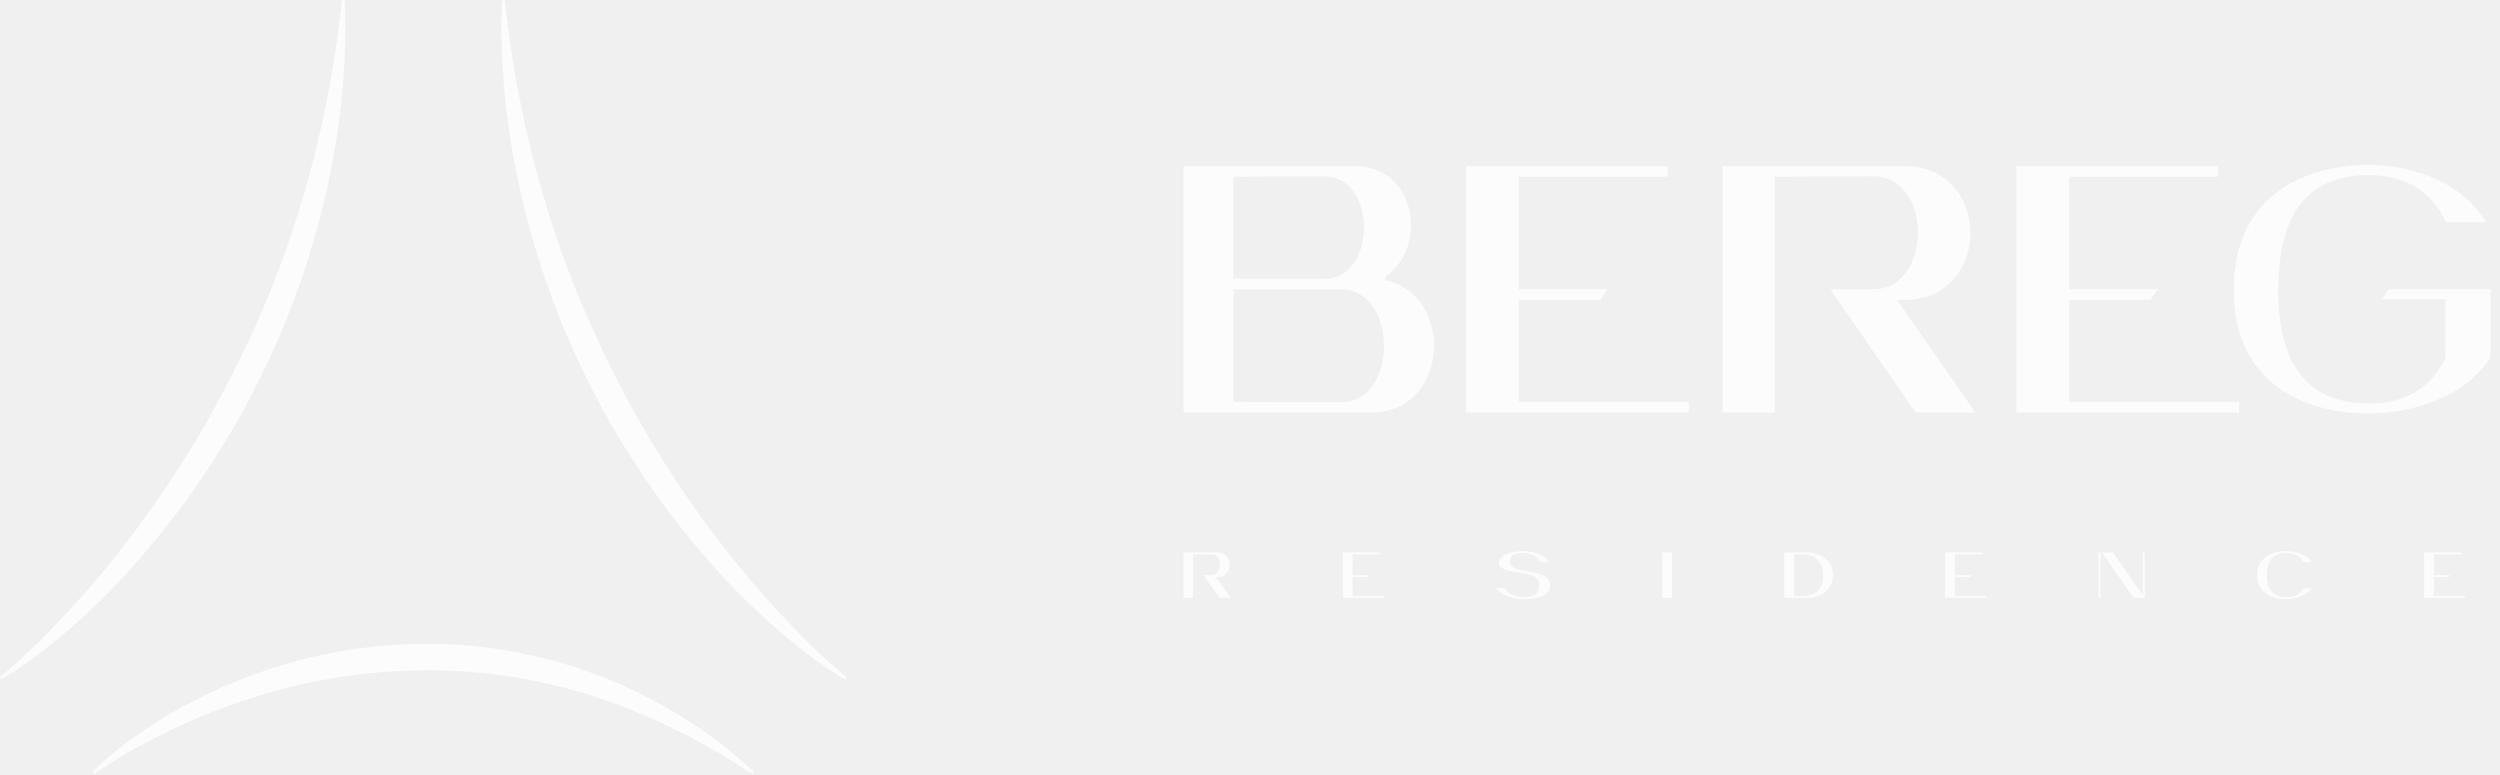
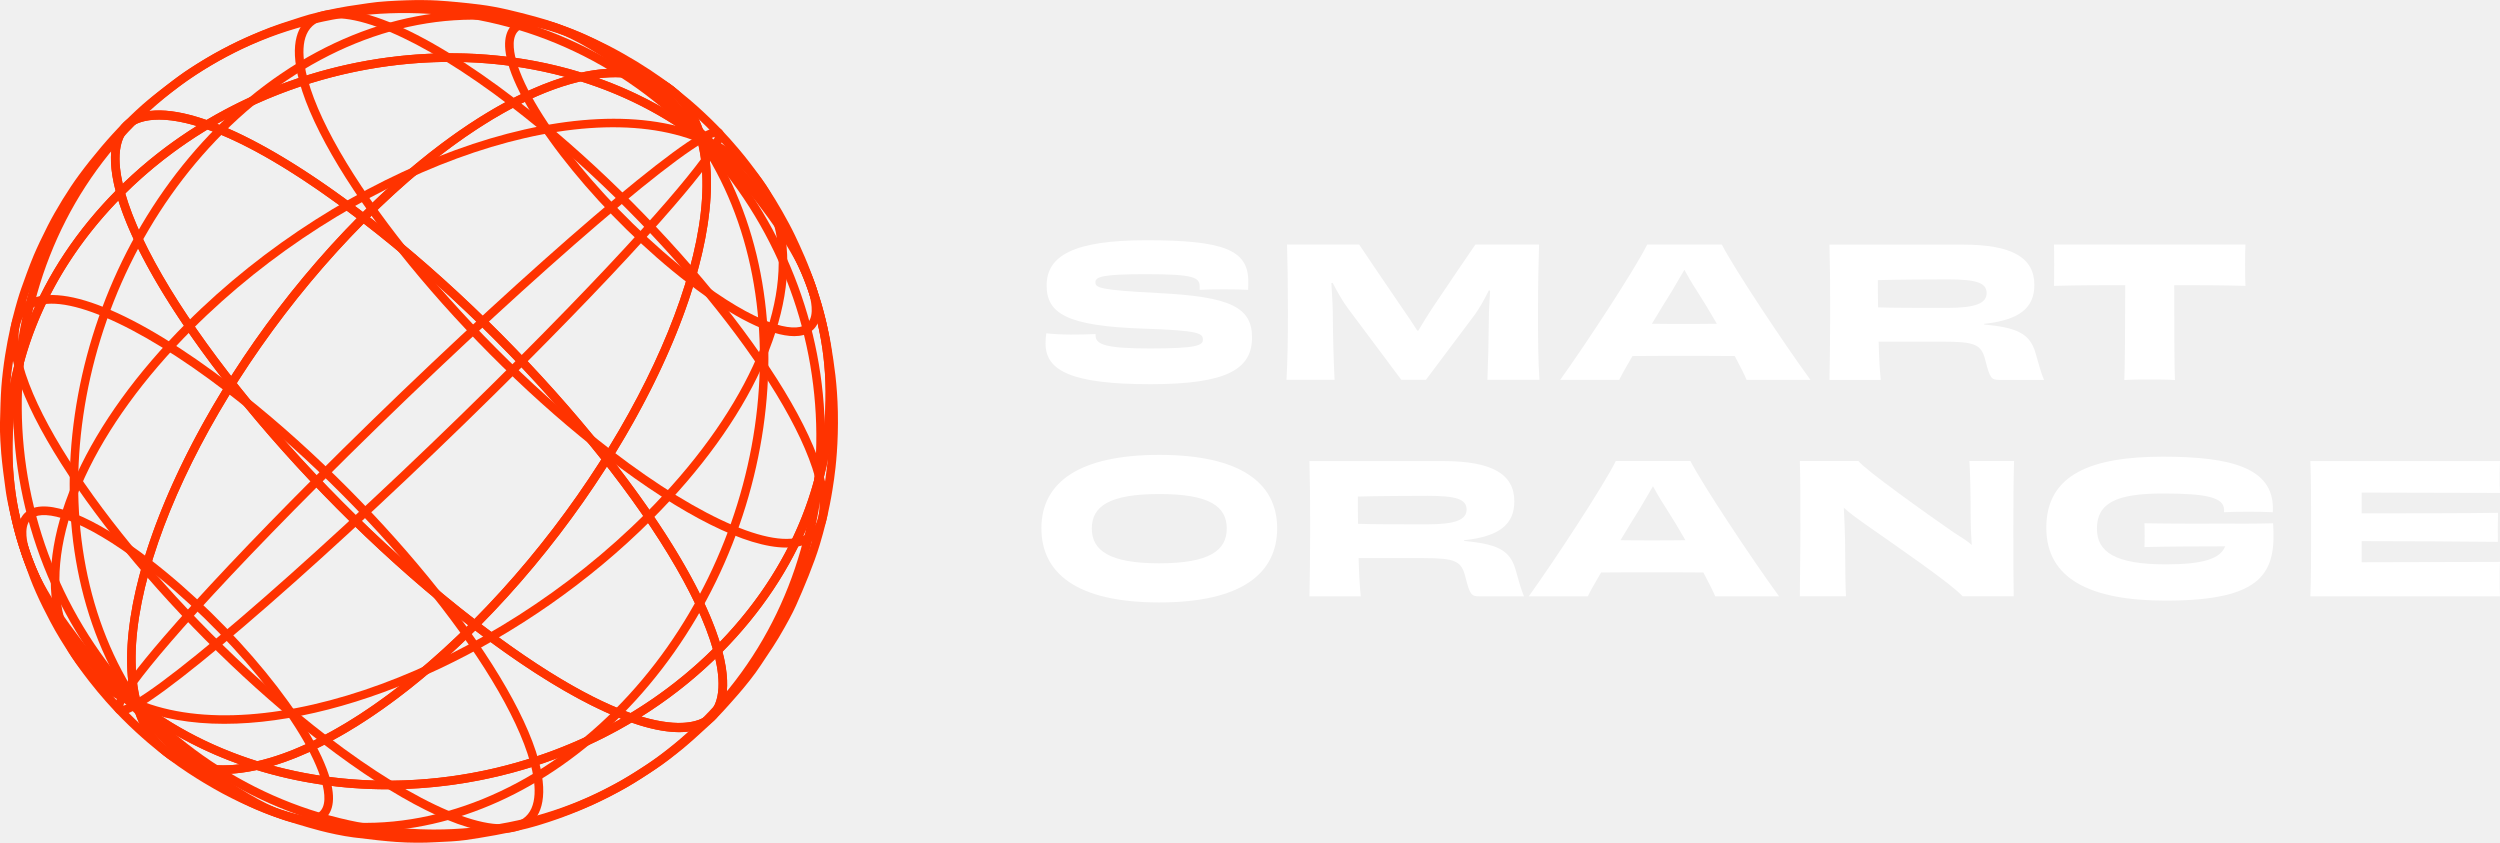
- <svg xmlns="http://www.w3.org/2000/svg" width="197" height="61" viewBox="0 0 197 61" fill="none">
-   <path d="M95.471 45.32C95.618 45.32 95.74 45.28 95.838 45.198C95.934 45.117 96.007 45.015 96.057 44.895C96.107 44.774 96.131 44.642 96.131 44.499C96.131 44.356 96.107 44.225 96.057 44.104C96.007 43.983 95.934 43.883 95.838 43.803C95.74 43.723 95.618 43.683 95.471 43.683L94.024 43.688V47.111H93.257V43.529H95.932C96.147 43.529 96.327 43.577 96.471 43.673C96.617 43.768 96.725 43.888 96.796 44.033C96.868 44.178 96.904 44.334 96.904 44.501C96.904 44.668 96.868 44.824 96.796 44.97C96.725 45.115 96.617 45.235 96.471 45.331C96.326 45.426 96.146 45.474 95.932 45.474H95.825L96.975 47.111H96.096L94.843 45.32H95.471Z" fill="#FCFCFC" />
-   <path d="M105.816 47.111V43.529H108.747V43.683H106.583V45.32H107.873L107.765 45.474H106.584V46.958H109.055V47.111H105.816Z" fill="#FCFCFC" />
-   <path d="M120.038 43.581C119.915 43.581 119.792 43.587 119.666 43.601C119.539 43.614 119.425 43.644 119.325 43.69C119.225 43.737 119.141 43.803 119.076 43.89C119.012 43.977 118.978 44.094 118.974 44.241C118.971 44.384 119.014 44.501 119.105 44.592C119.195 44.682 119.314 44.756 119.463 44.814C119.611 44.872 119.78 44.918 119.971 44.952C120.162 44.986 120.357 45.021 120.554 45.057C120.752 45.093 120.947 45.135 121.141 45.182C121.333 45.23 121.504 45.294 121.652 45.374C121.8 45.454 121.921 45.555 122.013 45.678C122.105 45.801 122.151 45.958 122.151 46.149C122.151 46.361 122.09 46.535 121.968 46.67C121.844 46.807 121.685 46.915 121.489 46.996C121.293 47.075 121.07 47.132 120.821 47.165C120.572 47.197 120.32 47.213 120.064 47.213C119.887 47.213 119.695 47.198 119.489 47.167C119.282 47.137 119.079 47.087 118.88 47.019C118.68 46.951 118.493 46.861 118.32 46.75C118.146 46.64 118.004 46.504 117.895 46.344H118.581C118.639 46.456 118.719 46.557 118.819 46.646C118.92 46.734 119.034 46.81 119.162 46.871C119.29 46.932 119.431 46.979 119.584 47.012C119.738 47.045 119.898 47.06 120.065 47.06C120.297 47.054 120.492 47.028 120.648 46.984C120.805 46.94 120.93 46.876 121.024 46.792C121.117 46.708 121.185 46.604 121.226 46.48C121.267 46.356 121.287 46.21 121.287 46.042C121.287 45.882 121.242 45.749 121.152 45.643C121.061 45.537 120.942 45.452 120.794 45.384C120.645 45.318 120.475 45.264 120.284 45.223C120.094 45.182 119.899 45.147 119.701 45.116C119.504 45.085 119.309 45.053 119.119 45.019C118.928 44.985 118.758 44.941 118.61 44.888C118.461 44.835 118.341 44.767 118.249 44.681C118.157 44.596 118.111 44.486 118.111 44.354C118.111 44.227 118.144 44.118 118.211 44.024C118.277 43.93 118.365 43.849 118.474 43.781C118.583 43.713 118.707 43.655 118.848 43.609C118.987 43.563 119.129 43.526 119.272 43.499C119.415 43.472 119.554 43.453 119.686 43.443C119.819 43.432 119.938 43.427 120.039 43.427C120.217 43.427 120.401 43.443 120.592 43.473C120.783 43.504 120.968 43.554 121.146 43.622C121.325 43.69 121.495 43.779 121.653 43.89C121.811 44.002 121.945 44.136 122.055 44.297H121.369C121.249 44.068 121.082 43.892 120.865 43.767C120.648 43.643 120.373 43.581 120.038 43.581Z" fill="#FCFCFC" />
-   <path d="M130.991 43.529H131.759V47.111H130.991V43.529Z" fill="#FCFCFC" />
-   <path d="M140.599 43.529H142.39C142.635 43.529 142.88 43.564 143.124 43.635C143.367 43.705 143.587 43.813 143.781 43.959C143.976 44.106 144.133 44.291 144.254 44.514C144.375 44.737 144.435 45.004 144.435 45.314C144.435 45.628 144.375 45.898 144.254 46.123C144.133 46.348 143.976 46.534 143.781 46.681C143.587 46.828 143.367 46.936 143.124 47.006C142.88 47.076 142.635 47.111 142.39 47.111H140.599V43.529ZM142.134 46.958C142.349 46.958 142.549 46.924 142.735 46.858C142.921 46.791 143.083 46.691 143.221 46.556C143.359 46.42 143.468 46.251 143.549 46.046C143.628 45.842 143.669 45.599 143.669 45.319C143.669 45.053 143.629 44.819 143.549 44.616C143.469 44.413 143.359 44.242 143.221 44.104C143.083 43.966 142.921 43.861 142.735 43.79C142.549 43.718 142.349 43.682 142.134 43.682H141.367V46.957H142.134V46.958Z" fill="#FCFCFC" />
-   <path d="M153.276 47.111V43.529H156.206V43.683H154.043V45.32H155.332L155.225 45.474H154.044V46.958H156.514V47.111H153.276Z" fill="#FCFCFC" />
-   <path d="M165.355 43.529H165.509V47.111H165.355V43.529ZM168.137 47.111L165.611 43.529H166.49L168.863 46.897V43.529H169.017V47.111H168.137Z" fill="#FCFCFC" />
-   <path d="M182.165 46.359C182.052 46.516 181.917 46.649 181.761 46.758C181.604 46.867 181.435 46.955 181.257 47.021C181.078 47.087 180.895 47.136 180.707 47.167C180.519 47.198 180.339 47.213 180.165 47.213C180.002 47.213 179.831 47.202 179.653 47.178C179.476 47.154 179.302 47.114 179.132 47.057C178.961 47.001 178.799 46.925 178.645 46.83C178.491 46.735 178.356 46.617 178.239 46.477C178.122 46.337 178.029 46.172 177.961 45.983C177.892 45.793 177.858 45.574 177.858 45.325C177.858 45.076 177.892 44.855 177.961 44.662C178.029 44.47 178.122 44.304 178.239 44.163C178.355 44.024 178.491 43.907 178.645 43.813C178.799 43.719 178.961 43.643 179.132 43.585C179.302 43.527 179.476 43.486 179.653 43.462C179.831 43.438 180.002 43.426 180.165 43.426C180.342 43.426 180.526 43.442 180.717 43.473C180.908 43.503 181.094 43.553 181.272 43.621C181.451 43.69 181.62 43.779 181.778 43.89C181.937 44.001 182.071 44.136 182.18 44.296H181.494C181.375 44.067 181.207 43.891 180.991 43.767C180.774 43.642 180.499 43.58 180.165 43.58C179.899 43.58 179.67 43.618 179.477 43.695C179.283 43.772 179.124 43.884 178.998 44.033C178.872 44.181 178.779 44.362 178.717 44.578C178.655 44.793 178.625 45.041 178.625 45.32C178.621 45.88 178.744 46.309 178.993 46.607C179.242 46.905 179.633 47.056 180.165 47.06C180.496 47.063 180.77 47.003 180.986 46.881C181.202 46.758 181.37 46.584 181.489 46.359H182.165Z" fill="#FCFCFC" />
-   <path d="M191.021 47.111V43.529H193.952V43.683H191.788V45.32H193.078L192.97 45.474H191.789V46.958H194.26V47.111H191.021Z" fill="#FCFCFC" />
-   <path d="M109.16 22.076C114.619 23.212 114.278 32.502 108.032 32.502H93.256V13.091H106.719C111.705 13.091 112.519 19.58 109.159 21.798V22.076H109.16ZM104.357 21.965C108.53 21.965 108.53 13.896 104.357 13.896L97.192 13.924V21.965H104.357ZM97.192 31.671L105.67 31.698C110.183 31.726 110.183 22.797 105.67 22.797H97.192V31.671Z" fill="#FCFCFC" />
-   <path d="M115.529 32.502V13.091H131.413V13.923H119.687V22.796H126.673L126.091 23.628H119.687V31.67H133.076V32.502H115.529V32.502Z" fill="#FCFCFC" />
-   <path d="M147.6 22.797C152.311 22.797 152.311 13.868 147.6 13.896L139.849 13.924V32.503H135.74V13.092H150.065C156.995 13.092 157.023 23.629 150.065 23.629H149.49L155.654 32.502H150.942L144.232 22.797H147.6Z" fill="#FCFCFC" />
-   <path d="M158.892 32.502V13.091H174.777V13.923H163.05V22.796H170.036L169.454 23.628H163.05V31.67H176.439V32.502H158.892V32.502Z" fill="#FCFCFC" />
-   <path d="M192.715 23.587H187.699L188.217 22.793H196.247V28.165C194.198 31.421 189.818 32.586 186.616 32.586C182.071 32.586 176.018 30.548 176.018 22.819C176.042 15.038 182.094 13 186.616 13C189.866 13 193.869 14.164 195.895 17.499H192.739C191.655 15.144 189.677 13.794 186.616 13.794C181.717 13.794 179.551 17.023 179.527 22.793C179.503 28.563 181.717 31.765 186.616 31.792C189.63 31.818 191.632 30.469 192.715 28.166V23.587Z" fill="#FCFCFC" />
-   <path d="M7.32 60.813C8.98 59.134 10.918 57.776 12.924 56.53C13.935 55.919 14.984 55.37 16.042 54.83C16.573 54.565 17.118 54.329 17.661 54.088L19.313 53.415C23.759 51.702 28.553 50.765 33.374 50.731C38.197 50.688 43.02 51.615 47.473 53.339C51.915 55.098 56.005 57.624 59.414 60.827L59.296 61C58.318 60.394 57.362 59.75 56.365 59.176L54.856 58.337C54.604 58.2 54.356 58.053 54.099 57.923L53.322 57.548L51.772 56.791C51.247 56.557 50.713 56.343 50.184 56.119C49.135 55.645 48.033 55.307 46.953 54.914C42.578 53.504 37.984 52.77 33.388 52.818C28.794 52.851 24.204 53.591 19.824 54.999C17.632 55.694 15.492 56.553 13.419 57.549C11.344 58.537 9.318 59.656 7.446 60.979L7.32 60.813Z" fill="#FCFCFC" />
-   <path d="M66.607 53.555C64.354 52.239 62.352 50.575 60.401 48.855C59.45 47.971 58.516 47.065 57.61 46.129C57.15 45.668 56.714 45.184 56.285 44.696C55.848 44.213 55.422 43.721 55.004 43.222C51.652 39.234 48.737 34.853 46.411 30.174C44.049 25.512 42.294 20.551 41.094 15.489C39.929 10.418 39.341 5.221 39.568 0.06L39.777 0.04C39.942 1.304 40.067 2.574 40.265 3.832C40.476 5.09 40.647 6.353 40.919 7.599L41.288 9.475L41.724 11.336C41.993 12.582 42.367 13.801 42.692 15.033C43.425 17.473 44.206 19.901 45.16 22.265L45.505 23.155L45.88 24.035C46.132 24.62 46.373 25.21 46.634 25.791C47.17 26.947 47.696 28.107 48.282 29.238C50.549 33.803 53.257 38.148 56.332 42.216C57.87 44.249 59.506 46.209 61.232 48.086C62.964 49.955 64.768 51.775 66.734 53.39L66.607 53.555Z" fill="#FCFCFC" />
-   <path d="M0.128 53.515C2.38 52.199 4.382 50.536 6.333 48.816C7.284 47.932 8.218 47.026 9.124 46.09C9.584 45.628 10.02 45.145 10.45 44.657C10.886 44.174 11.312 43.681 11.731 43.182C15.082 39.194 17.997 34.814 20.323 30.134C22.685 25.473 24.44 20.512 25.64 15.45C26.805 10.379 27.393 5.181 27.166 0.02L26.957 0C26.792 1.265 26.667 2.534 26.469 3.793C26.258 5.05 26.087 6.314 25.815 7.56L25.446 9.435L25.01 11.296C24.741 12.542 24.367 13.762 24.042 14.994C23.309 17.433 22.528 19.862 21.574 22.225L21.229 23.116L20.854 23.995C20.602 24.58 20.361 25.17 20.1 25.751C19.564 26.907 19.038 28.067 18.452 29.199C16.185 33.763 13.477 38.108 10.402 42.176C8.864 44.21 7.228 46.17 5.502 48.046C3.77 49.915 1.966 51.735 0 53.35L0.128 53.515Z" fill="#FCFCFC" />
+ <svg xmlns="http://www.w3.org/2000/svg" width="178" height="60" viewBox="0 0 178 60" fill="none">
+   <g clip-path="url(#clip0)">
+     <path d="M78.007 23.9C78.007 24.555 78.838 24.811 81.877 24.811C85.224 24.811 85.646 24.592 85.646 24.181C85.646 23.744 85.416 23.526 81.393 23.398C75.965 23.217 74.52 22.319 74.52 20.329C74.52 18.209 76.437 17.105 81.623 17.105C87.141 17.105 88.878 17.797 88.878 20.033C88.878 20.226 88.878 20.419 88.865 20.637C88.483 20.612 87.805 20.6 87.153 20.6C86.477 20.6 85.798 20.612 85.416 20.637V20.394C85.416 19.739 84.957 19.521 81.571 19.521C78.454 19.521 77.994 19.714 77.994 20.098C77.994 20.482 78.236 20.65 82.516 20.868C87.588 21.125 89.145 21.87 89.145 24.028C89.145 26.276 87.371 27.355 81.915 27.355C76.345 27.355 74.443 26.417 74.443 24.464C74.443 24.233 74.455 23.99 74.495 23.732C74.942 23.782 75.618 23.822 76.257 23.822C76.909 23.822 77.522 23.809 78.007 23.784V23.9Z" fill="white" />
+     <path d="M105.904 27.046C105.954 25.671 105.994 24.336 106.006 22.743C106.006 22.088 106.058 21.381 106.096 20.7L106.006 20.675C105.687 21.317 105.33 21.985 104.895 22.55L101.524 27.044H99.774L95.993 21.983C95.571 21.418 95.202 20.751 94.882 20.134L94.793 20.159C94.83 20.826 94.882 21.494 94.895 22.227C94.907 24.026 94.947 25.526 95.022 27.042H91.598C91.675 25.654 91.7 24.254 91.7 22.214C91.7 20.108 91.675 18.668 91.636 17.411H96.772C97.475 18.452 98.521 20.018 99.837 21.933C100.181 22.422 100.553 22.974 100.91 23.538H100.987C101.331 22.961 101.663 22.409 101.983 21.933C103.208 20.096 104.359 18.427 105.048 17.411H109.582C109.545 18.67 109.505 20.108 109.505 22.214C109.505 24.256 109.518 25.657 109.608 27.042H105.904V27.046Z" fill="white" />
+     <path d="M124.358 27.046C124.243 26.763 123.936 26.135 123.515 25.35C122.187 25.338 120.844 25.338 119.823 25.338C118.89 25.338 117.525 25.338 116.234 25.35C115.8 26.083 115.456 26.698 115.289 27.046H111.086C112.913 24.504 116.452 19.109 117.28 17.413H122.594C123.462 19.109 127.001 24.439 128.903 27.046H124.358ZM119.032 20.74C118.598 21.433 118.099 22.243 117.615 23.052C118.418 23.064 119.224 23.064 119.838 23.064C120.502 23.064 121.37 23.064 122.239 23.052C121.767 22.229 121.268 21.408 120.821 20.713C120.425 20.111 120.145 19.609 119.928 19.21L119.032 20.74Z" fill="white" />
+     <path d="M141.267 23.104C143.503 23.322 144.524 23.681 144.933 25.147C145.163 25.982 145.368 26.675 145.535 27.049H142.355C141.781 27.049 141.679 26.92 141.359 25.661C141.077 24.532 140.656 24.326 138.332 24.326H133.76C133.785 25.417 133.837 26.356 133.912 27.049H130.258C130.283 25.648 130.308 24.301 130.308 22.233C130.308 20.19 130.296 18.803 130.258 17.417H139.762C143.224 17.417 144.846 18.328 144.846 20.281C144.846 21.937 143.773 22.785 141.269 23.056V23.104H141.267ZM138.649 21.922C140.706 21.922 141.447 21.576 141.447 20.868C141.447 20.136 140.718 19.892 138.687 19.892C137.716 19.892 134.996 19.905 133.705 19.945C133.705 20.6 133.705 21.255 133.718 21.884C134.639 21.922 136.593 21.922 138.649 21.922Z" fill="white" />
+     <path d="M159.876 17.413C159.851 17.787 159.851 18.351 159.851 18.851C159.851 19.34 159.851 19.943 159.876 20.354C158.101 20.304 156.337 20.304 154.805 20.304C154.805 23.528 154.817 26.314 154.855 27.059C154.383 27.021 153.59 27.021 153.053 27.021C152.516 27.021 151.763 27.021 151.251 27.059C151.289 26.314 151.316 23.541 151.316 20.304C149.783 20.304 148.019 20.304 146.245 20.354C146.257 19.943 146.257 19.353 146.257 18.851C146.257 18.349 146.257 17.797 146.245 17.413H159.876Z" fill="white" />
+     <path d="M82.541 42.894C76.589 42.894 74.148 40.761 74.148 37.614C74.148 34.339 76.844 32.387 82.541 32.387C88.239 32.387 90.934 34.339 90.934 37.614C90.934 40.761 88.494 42.894 82.541 42.894ZM87.345 37.629C87.345 36.048 86.107 35.175 82.541 35.175C78.978 35.175 77.737 36.048 77.737 37.629C77.737 39.182 78.963 40.108 82.541 40.108C86.132 40.106 87.345 39.182 87.345 37.629Z" fill="white" />
+     <path d="M104.242 38.514C106.478 38.733 107.499 39.092 107.908 40.557C108.138 41.392 108.342 42.085 108.509 42.459H105.33C104.756 42.459 104.653 42.331 104.334 41.071C104.052 39.942 103.63 39.736 101.306 39.736H96.734C96.759 40.828 96.811 41.766 96.887 42.459H93.233C93.258 41.059 93.283 39.711 93.283 37.643C93.283 35.601 93.27 34.213 93.233 32.828H102.737C106.198 32.828 107.82 33.739 107.82 35.691C107.82 37.347 106.747 38.195 104.244 38.466V38.514H104.242ZM101.624 37.333C103.68 37.333 104.421 36.986 104.421 36.279C104.421 35.546 103.693 35.303 101.661 35.303C100.691 35.303 97.97 35.315 96.68 35.355C96.68 36.01 96.68 36.665 96.692 37.295C97.611 37.333 99.567 37.333 101.624 37.333Z" fill="white" />
+     <path d="M122.122 42.457C122.007 42.173 121.701 41.546 121.279 40.761C119.951 40.748 118.608 40.748 117.588 40.748C116.654 40.748 115.289 40.748 113.999 40.761C113.564 41.493 113.22 42.108 113.053 42.457H108.85C110.677 39.915 114.216 34.52 115.045 32.824H120.358C121.227 34.52 124.765 39.85 126.667 42.457H122.122ZM116.796 36.151C116.362 36.843 115.863 37.654 115.379 38.462C116.182 38.475 116.988 38.475 117.602 38.475C118.266 38.475 119.135 38.475 120.003 38.462C119.531 37.639 119.032 36.818 118.586 36.123C118.189 35.521 117.909 35.019 117.692 34.62L116.796 36.151Z" fill="white" />
+     <path d="M143.401 32.823C143.363 34.005 143.351 35.584 143.351 37.626C143.351 39.747 143.351 41.172 143.376 42.455H139.735C138.981 41.594 135.008 38.871 132.811 37.33C132.275 36.944 131.726 36.56 131.279 36.149C131.329 36.919 131.344 37.689 131.369 38.472C131.381 40.462 131.394 41.863 131.434 42.455H128.149C128.149 41.157 128.187 39.694 128.187 37.639C128.187 35.596 128.187 34.133 128.149 32.823H132.315C132.786 33.441 137.169 36.575 139.123 37.922C139.582 38.231 140.044 38.474 140.388 38.808C140.338 38.103 140.311 37.421 140.311 36.894C140.311 35.109 140.273 33.504 140.221 32.821H143.401V32.823Z" fill="white" />
+     <path d="M154.205 42.765C148.827 42.765 145.697 41.212 145.697 37.576C145.697 33.749 148.954 32.515 154.013 32.515C158.842 32.515 161.83 33.31 161.83 36.188C161.83 36.279 161.83 36.382 161.817 36.472C161.435 36.447 160.757 36.434 160.105 36.434C159.404 36.434 158.738 36.447 158.343 36.472C158.343 36.419 158.356 36.369 158.356 36.319C158.356 35.42 157.143 35.137 154 35.137C150.679 35.137 149.301 35.817 149.301 37.641C149.301 39.297 150.591 40.183 154.205 40.183C156.9 40.183 158.088 39.772 158.433 38.899C156.658 38.899 154.268 38.911 152.685 38.951C152.698 38.758 152.698 38.346 152.698 38.156C152.698 37.809 152.698 37.501 152.685 37.257C154.754 37.295 156.875 37.282 158.42 37.282C159.366 37.282 160.579 37.295 161.844 37.257C162.074 40.723 161.205 42.765 154.205 42.765Z" fill="white" />
+     <path d="M178 32.824C177.987 33.107 177.975 33.556 177.975 33.953C177.975 34.364 177.975 34.826 178 35.097C175.342 35.084 170.54 35.072 168.152 35.072V36.55C170.912 36.55 175.726 36.55 177.86 36.512C177.848 37.014 177.835 38.04 177.848 38.58C175.753 38.554 170.885 38.529 168.152 38.529V40.032C170.54 40.032 175.509 40.02 178 40.007C177.975 40.316 177.975 40.803 177.975 41.254C177.975 41.665 177.975 42.14 178 42.461H164.498C164.55 41.151 164.55 39.7 164.55 37.645C164.55 35.603 164.55 34.125 164.498 32.83H178V32.824Z" fill="white" />
+     <path d="M15.838 55.109C15.122 55.109 14.448 55.027 13.819 54.859C11.663 54.284 10.164 52.711 9.477 50.306C4.009 46.078 0.758 40.103 0.324 33.474C-0.152 26.236 2.702 19.13 8.355 13.464L8.729 13.091L8.869 13.603C11.043 21.538 22.312 35.282 33.992 44.241L34.271 44.455L34.021 44.705C27.434 51.305 20.705 55.109 15.838 55.109ZM8.426 14.274C3.14 19.749 0.484 26.534 0.938 33.434C1.363 39.917 4.558 45.757 9.93 49.877L10.013 49.94L10.04 50.041C10.662 52.31 11.986 53.73 13.978 54.261C14.567 54.418 15.201 54.496 15.872 54.496C20.496 54.496 26.945 50.849 33.338 44.516C21.914 35.672 10.932 22.321 8.426 14.274Z" fill="#FF3300" />
+     <path d="M14.304 54.934C8.341 50.36 2.579 43.313 1.459 39.224L2.052 39.06C3.142 43.038 8.806 49.938 14.677 54.443L14.304 54.934Z" fill="#FF3300" />
+     <path d="M22.937 52.913C12.767 45.112 2.944 33.107 1.038 26.152L1.631 25.988C3.505 32.832 13.23 44.69 23.308 52.422L22.937 52.913Z" fill="#FF3300" />
+     <path d="M9.627 50.408C6.462 49.099 4.455 46.733 3.829 43.569C2.679 37.763 6.205 30.075 13.262 23.005L13.696 23.444C6.785 30.367 3.324 37.844 4.433 43.447C5.017 46.399 6.894 48.609 9.861 49.837L9.627 50.408Z" fill="#FF3300" />
+     <path d="M8.65 50.885C8.483 50.885 8.345 50.83 8.243 50.698C8.032 50.423 7.679 49.961 11.661 45.343C14.21 42.387 17.895 38.483 22.315 34.055L22.749 34.494C12.907 44.352 9.09 49.187 8.779 50.247C8.909 50.209 9.153 50.112 9.589 49.856L9.898 50.392C9.443 50.656 8.99 50.885 8.65 50.885Z" fill="#FF3300" />
+     <path d="M27.586 56.198C24.411 56.198 21.262 55.745 18.279 54.827C16.629 55.186 15.126 55.207 13.819 54.859C11.633 54.275 10.122 52.667 9.447 50.205L9.205 49.321L9.93 49.877C12.456 51.815 15.302 53.251 18.32 54.197C22.705 53.192 28.175 49.688 33.587 44.268L33.776 44.077L33.989 44.241C38.896 48.003 42.416 49.886 44.9 50.77C47.053 49.466 49.068 47.904 50.88 46.088L51.254 45.715L51.393 46.227C52.297 49.529 51.414 50.95 50.512 51.561C49.328 52.365 47.418 52.304 44.963 51.45C39.67 54.588 33.576 56.198 27.586 56.198ZM19.446 54.523C27.507 56.702 36.654 55.501 44.22 51.17C41.339 50.035 37.789 47.908 33.833 44.894C28.812 49.882 23.722 53.238 19.446 54.523ZM10.345 50.95C11.049 52.692 12.266 53.805 13.976 54.261C14.899 54.506 15.932 54.556 17.051 54.42C14.673 53.572 12.414 52.417 10.345 50.95ZM45.669 51.021C48.566 51.891 49.825 51.284 50.172 51.047C51.364 50.236 51.285 48.439 50.932 46.903C49.314 48.471 47.545 49.844 45.669 51.021Z" fill="#FF3300" />
+     <path d="M21.853 58.692C20.168 58.692 17.481 57.371 14.304 54.934L14.677 54.443C19.198 57.909 21.805 58.457 22.665 57.873C23.26 57.468 23.135 56.463 22.922 55.69L23.515 55.526C23.995 57.281 23.505 58.05 23.01 58.385C22.707 58.591 22.319 58.692 21.853 58.692Z" fill="#FF3300" />
+     <path d="M35.695 59.305C32.881 59.305 28.338 57.057 22.935 52.913L23.308 52.422C29.747 57.361 35.213 59.668 37.23 58.297C38.357 57.533 38.14 55.713 37.758 54.321L38.351 54.158C39.138 57.034 38.364 58.274 37.574 58.81C37.086 59.141 36.453 59.305 35.695 59.305Z" fill="#FF3300" />
+     <path d="M26 59.208C25.365 59.208 24.73 59.179 24.1 59.12C18.183 58.566 12.995 55.432 9.491 50.297L9.999 49.947C13.398 54.928 18.427 57.966 24.158 58.503C30.931 59.139 38.082 56.227 43.781 50.52L44.216 50.958C38.915 56.267 32.371 59.208 26 59.208Z" fill="#FF3300" />
+     <path d="M30.912 59.681C30.797 59.681 30.683 59.681 30.568 59.679C22.638 59.584 15.164 56.265 9.521 50.335L9.965 49.907C15.492 55.715 22.811 58.965 30.574 59.059C30.687 59.062 30.799 59.062 30.912 59.062C38.136 59.062 44.896 56.267 49.982 51.173L50.416 51.611C45.216 56.824 38.301 59.681 30.912 59.681Z" fill="#FF3300" />
+     <path d="M27.586 56.198C21.068 56.198 14.671 54.29 9.558 50.369L9.474 50.306L9.447 50.205C7.232 42.119 14.502 26.454 25.651 15.284L25.841 15.093L26.054 15.257C37.825 24.286 49.193 38.176 51.395 46.223L51.443 46.397L51.316 46.525C44.961 52.892 36.167 56.198 27.586 56.198ZM10.013 49.94C21.579 58.738 39.791 57.067 50.755 46.214C48.481 38.302 37.411 24.811 25.895 15.914C15.038 26.883 7.95 42.062 10.013 49.94Z" fill="#FF3300" />
+     <path d="M22.922 55.69C21.832 51.712 16.168 44.812 10.297 40.307L10.671 39.816C16.633 44.39 22.396 51.437 23.515 55.526L22.922 55.69Z" fill="#FF3300" />
+     <path d="M37.76 54.321C35.885 47.478 26.16 35.619 16.082 27.888L16.456 27.397C26.626 35.197 36.449 47.203 38.353 54.158L37.76 54.321Z" fill="#FF3300" />
+     <path d="M15.968 51.536C13.621 51.536 11.473 51.173 9.627 50.408L9.861 49.837C18.778 53.528 34.979 47.566 45.978 36.547L46.412 36.986C37.512 45.899 25.212 51.536 15.968 51.536Z" fill="#FF3300" />
+     <path d="M9.898 50.39L9.589 49.854C13.598 47.505 25.862 36.579 36.925 25.495L37.359 25.934C26.265 37.049 13.944 48.02 9.898 50.39Z" fill="#FF3300" />
+     <path d="M10.282 50.925L9.558 50.369C4.04 46.137 0.76 40.137 0.324 33.474C-0.148 26.291 2.658 19.235 8.23 13.592C7.403 10.414 8.272 9.033 9.157 8.432C11.813 6.629 18.131 9.18 26.054 15.259L26.334 15.473L26.083 15.723C15.074 26.752 7.877 42.146 10.038 50.041L10.282 50.925ZM11.324 8.516C10.264 8.516 9.712 8.8 9.499 8.943C8.17 9.845 8.422 11.974 8.867 13.601L8.915 13.775L8.788 13.903C3.263 19.441 0.474 26.377 0.937 33.434C1.345 39.637 4.288 45.253 9.251 49.338C7.754 41.103 14.777 26.299 25.4 15.536C17.705 9.681 13.473 8.516 11.324 8.516Z" fill="#FF3300" />
+     <path d="M10.297 40.307C5.779 36.841 3.172 36.291 2.309 36.877C1.714 37.282 1.84 38.288 2.053 39.06L1.46 39.224C0.979 37.469 1.47 36.701 1.965 36.365C3.364 35.416 6.619 36.707 10.671 39.816L10.297 40.307Z" fill="#FF3300" />
+     <path d="M16.082 27.888C9.643 22.949 4.182 20.642 2.161 22.012C1.033 22.776 1.25 24.596 1.632 25.988L1.04 26.152C0.252 23.278 1.027 22.035 1.816 21.5C4.125 19.932 9.6 22.136 16.456 27.397L16.082 27.888Z" fill="#FF3300" />
+     <path d="M9.491 50.297C1.603 38.741 4.282 20.23 15.46 9.031L15.894 9.47C4.914 20.467 2.269 38.626 9.996 49.949L9.491 50.297Z" fill="#FF3300" />
+     <path d="M9.52 50.337C-1.823 38.418 -1.942 19.594 9.255 8.378L9.689 8.817C-1.272 19.796 -1.148 38.231 9.965 49.909L9.52 50.337Z" fill="#FF3300" />
+     <path d="M33.833 44.896L33.62 44.732C21.849 35.703 10.481 21.811 8.276 13.767L8.228 13.592L8.355 13.464C19.54 2.261 38.272 0.539 50.114 9.623L50.197 9.686L50.224 9.786C52.439 17.872 45.172 33.537 34.023 44.705L33.833 44.896ZM8.919 13.775C11.193 21.687 22.262 35.178 33.779 44.075C44.633 33.109 51.721 17.929 49.658 10.051C38.092 1.253 19.88 2.924 8.919 13.775Z" fill="#FF3300" />
+     <path d="M43.218 32.594C33.048 24.794 23.225 12.788 21.321 5.833L21.914 5.67C23.789 12.513 33.514 24.372 43.591 32.103L43.218 32.594Z" fill="#FF3300" />
+     <path d="M49.001 20.175C43.038 15.601 37.276 8.554 36.157 4.465L36.75 4.301C37.84 8.279 43.504 15.179 49.375 19.684L49.001 20.175Z" fill="#FF3300" />
+     <path d="M13.696 23.444L13.262 23.005C24.421 11.827 40.921 5.806 50.045 9.583L49.811 10.154C40.894 6.465 24.695 12.425 13.696 23.444Z" fill="#FF3300" />
+     <path d="M22.749 34.494L22.314 34.055C33.409 22.942 45.727 11.972 49.773 9.602L50.082 10.137C46.074 12.484 33.812 23.412 22.749 34.494Z" fill="#FF3300" />
+     <path d="M48.362 52.128C45.12 52.128 39.869 49.527 33.62 44.732L33.34 44.518L33.591 44.268C44.6 33.241 51.797 17.848 49.634 9.952L49.391 9.069L50.116 9.625C55.634 13.857 58.912 19.857 59.35 26.521C59.822 33.705 57.016 40.758 51.446 46.401C52.273 49.579 51.404 50.961 50.519 51.561C49.955 51.941 49.231 52.128 48.362 52.128ZM34.272 44.453C45.763 53.194 49.529 51.481 50.172 51.047C51.502 50.144 51.249 48.016 50.805 46.389L50.757 46.214L50.884 46.086C56.411 40.551 59.198 33.615 58.736 26.559C58.329 20.356 55.385 14.739 50.423 10.653C51.92 18.891 44.896 33.693 34.272 44.453Z" fill="#FF3300" />
+     <path d="M55.977 38.987C53.162 38.987 48.619 36.738 43.216 32.594L43.59 32.103C50.028 37.043 55.494 39.35 57.511 37.979C58.638 37.215 58.421 35.395 58.039 34.003L58.632 33.839C59.419 36.713 58.645 37.956 57.855 38.491C57.367 38.825 56.734 38.987 55.977 38.987Z" fill="#FF3300" />
+     <path d="M56.55 23.933C54.864 23.933 52.179 22.615 49.001 20.175L49.375 19.684C53.893 23.15 56.502 23.7 57.363 23.114C57.958 22.709 57.832 21.704 57.619 20.931L58.212 20.767C58.693 22.523 58.202 23.291 57.707 23.627C57.404 23.832 57.016 23.933 56.55 23.933Z" fill="#FF3300" />
+     <path d="M44.214 50.959L43.779 50.52C54.757 39.522 57.402 21.364 49.675 10.043L50.183 9.692C58.068 21.25 55.392 39.761 44.214 50.959Z" fill="#FF3300" />
+     <path d="M50.419 51.611L49.984 51.173C60.945 40.194 60.82 21.76 49.706 10.08L50.151 9.652C61.494 21.576 61.613 40.397 50.419 51.611Z" fill="#FF3300" />
+     <path d="M50.943 46.901L50.803 46.389C48.629 38.453 37.359 24.71 25.68 15.75L25.4 15.534L25.651 15.284C33.207 7.715 40.948 3.825 45.852 5.132C48.009 5.708 49.508 7.28 50.197 9.686C55.665 13.914 58.914 19.888 59.35 26.519C59.826 33.758 56.972 40.861 51.318 46.525L50.943 46.901ZM26.334 15.475C37.76 24.319 48.74 37.67 51.247 45.717C56.532 40.244 59.187 33.462 58.734 26.561C58.308 20.079 55.114 14.239 49.74 10.116L49.657 10.053L49.629 9.952C49.007 7.683 47.684 6.264 45.692 5.733C41.053 4.492 33.656 8.223 26.334 15.475Z" fill="#FF3300" />
+     <path d="M58.041 34.003C56.166 27.16 46.441 15.301 36.363 7.57L36.737 7.078C46.907 14.879 56.73 26.884 58.634 33.839L58.041 34.003Z" fill="#FF3300" />
+     <path d="M57.622 20.931C56.532 16.953 50.867 10.053 44.997 5.548L45.37 5.057C51.333 9.631 57.095 16.678 58.215 20.767L57.622 20.931Z" fill="#FF3300" />
+     <path d="M46.412 36.984L45.978 36.545C52.887 29.624 56.35 22.147 55.239 16.544C54.655 13.592 52.778 11.382 49.811 10.154L50.045 9.583C53.21 10.893 55.217 13.259 55.843 16.424C56.993 22.231 53.467 29.918 46.412 36.984Z" fill="#FF3300" />
+     <path d="M37.359 25.934L36.925 25.495C46.765 15.637 50.581 10.805 50.892 9.744C50.763 9.782 50.519 9.879 50.082 10.135L49.773 9.6C50.452 9.203 51.122 8.89 51.427 9.289C51.638 9.566 51.992 10.028 48.009 14.646C45.462 17.606 41.779 21.506 37.359 25.934Z" fill="#FF3300" />
+     <path d="M25.895 15.914L25.68 15.75C20.776 11.986 17.254 10.106 14.771 9.222C12.619 10.525 10.604 12.087 8.79 13.903L8.416 14.277L8.276 13.764C7.372 10.463 8.255 9.041 9.157 8.43C10.341 7.626 12.252 7.687 14.709 8.542C22.812 3.741 32.785 2.515 41.393 5.164C43.042 4.805 44.548 4.784 45.853 5.133C48.039 5.716 49.55 7.324 50.224 9.787L50.467 10.67L49.742 10.114C47.216 8.176 44.37 6.741 41.351 5.794C36.967 6.799 31.497 10.303 26.087 15.721L25.895 15.914ZM15.454 8.819C18.335 9.954 21.885 12.081 25.841 15.095C30.86 10.11 35.95 6.753 40.226 5.468C32.165 3.292 23.02 4.49 15.454 8.819ZM11.325 8.516C10.264 8.516 9.713 8.8 9.5 8.943C8.308 9.753 8.387 11.55 8.738 13.086C10.356 11.521 12.126 10.146 14.003 8.97C12.878 8.632 11.999 8.516 11.325 8.516ZM42.619 5.571C44.999 6.419 47.258 7.574 49.327 9.041C48.623 7.299 47.406 6.186 45.696 5.731C44.771 5.485 43.738 5.435 42.619 5.571Z" fill="#FF3300" />
+     <path d="M36.363 7.57C29.925 2.63 24.459 0.323 22.442 1.694C21.314 2.46 21.532 4.278 21.914 5.67L21.321 5.834C20.534 2.96 21.308 1.717 22.097 1.182C24.407 -0.386 29.879 1.818 36.737 7.079L36.363 7.57Z" fill="#FF3300" />
+     <path d="M44.995 5.548C40.477 2.082 37.867 1.532 37.007 2.118C36.412 2.523 36.537 3.529 36.75 4.301L36.157 4.465C35.677 2.71 36.167 1.942 36.662 1.606C38.059 0.657 41.314 1.946 45.368 5.057L44.995 5.548Z" fill="#FF3300" />
+     <path d="M49.675 10.045C46.274 5.063 41.245 2.024 35.514 1.486C28.739 0.852 21.59 3.762 15.895 9.467L15.46 9.029C21.288 3.191 28.618 0.218 35.572 0.869C41.489 1.423 46.677 4.557 50.183 9.692L49.675 10.045Z" fill="#FF3300" />
+     <path d="M49.707 10.082C44.178 4.274 36.86 1.024 29.096 0.93C21.73 0.846 14.855 3.642 9.69 8.817L9.255 8.378C14.456 3.168 21.371 0.311 28.758 0.311C28.872 0.311 28.987 0.311 29.102 0.313C37.032 0.407 44.506 3.726 50.149 9.656L49.707 10.082Z" fill="#FF3300" />
+     <path d="M29.74 60.002C29.205 60.002 28.644 59.976 28.22 59.947C27.506 59.897 26.51 59.792 25.176 59.624C24.389 59.525 23.412 59.307 22.812 59.151C21.829 58.895 20.512 58.492 19.532 58.152C18.685 57.856 16.843 57.084 15.244 56.164C14.505 55.74 12.542 54.611 10.53 52.877C9.517 52.006 7.983 50.603 6.335 48.489C5.793 47.792 5.373 47.184 5.371 47.179C4.947 46.564 4.947 46.564 4.306 45.536C3.809 44.74 3.285 43.697 3.062 43.25C2.728 42.582 2.377 41.793 2.164 41.226C2.005 40.806 1.84 40.34 1.684 39.874C1.454 39.257 1.252 38.627 1.076 37.987C0.84 37.059 0.529 35.837 0.402 34.903C0.283 34.034 0.151 33.041 0.087 32.279C0.062 31.975 -0.02 30.919 -0.001 30.092L0.003 29.962C0.022 29.2 0.045 28.251 0.099 27.522C0.147 26.882 0.252 26.005 0.366 25.285C0.79 22.593 1.475 20.649 1.502 20.57C1.705 20.001 2.08 18.941 2.396 18.193C2.625 17.65 2.999 16.858 3.394 16.081C3.98 14.929 4.878 13.468 5.632 12.448C6.594 11.144 7.826 9.691 8.772 8.751C10.202 7.328 10.764 6.902 12.626 5.489C13.275 4.996 14.19 4.443 14.822 4.07C15.399 3.73 16.211 3.295 16.889 2.966C17.547 2.647 18.48 2.243 19.267 1.941C19.714 1.769 20.257 1.595 20.783 1.425C21.013 1.351 21.232 1.28 21.432 1.213C22.169 0.965 23.142 0.757 23.996 0.581C24.457 0.486 25.015 0.402 25.556 0.325C25.783 0.291 26.005 0.26 26.203 0.228C27.023 0.098 28.107 0.05 28.959 0.02C29.69 -0.005 30.546 0.001 31.136 0.037C31.992 0.088 33.178 0.201 34.16 0.325C35.552 0.501 36.794 0.833 38.11 1.183C39.091 1.444 40.394 1.905 41.35 2.327C42.235 2.72 42.895 3.026 43.367 3.27C43.964 3.576 44.759 4.026 45.348 4.385C45.96 4.758 46.659 5.22 47.131 5.56C47.835 6.07 48.073 6.24 49.127 7.118C49.242 7.214 49.843 7.725 50.632 8.493C51.234 9.081 51.737 9.631 51.977 9.897C52.269 10.218 52.919 10.978 53.328 11.514C53.987 12.372 54.106 12.549 54.764 13.525C55.259 14.259 56.134 15.767 56.608 16.77C56.971 17.541 57.581 18.831 58.08 20.358C58.62 22.018 58.994 23.477 59.19 24.697C59.389 25.931 59.612 27.327 59.656 29.33C59.702 31.526 59.508 33.26 59.389 34.097C59.265 34.954 59.04 36.549 58.364 38.793C57.956 40.147 57.224 41.885 56.681 43.103C56.43 43.663 56.031 44.408 55.455 45.383C55.205 45.809 54.875 46.3 54.557 46.774C54.417 46.982 54.284 47.184 54.165 47.366C53.718 48.055 53.035 48.895 52.547 49.453L52.457 49.556C51.87 50.225 51.14 51.059 50.501 51.634C50.357 51.764 50.2 51.907 50.039 52.054C49.603 52.455 49.106 52.908 48.691 53.248C48.114 53.718 47.267 54.395 46.574 54.835L46.098 55.142C45.603 55.461 45.041 55.824 44.578 56.086C43.862 56.492 42.926 56.974 42.248 57.285C39.857 58.385 37.79 58.918 37.565 58.977C36.158 59.332 34.312 59.647 33.16 59.81C32.533 59.899 31.746 59.932 31.051 59.962C30.823 59.972 30.602 59.98 30.399 59.991C30.195 59.995 29.969 60.002 29.74 60.002ZM6.204 47.284C6.367 47.509 6.582 47.799 6.822 48.107C8.436 50.177 9.941 51.552 10.933 52.407C12.902 54.103 14.826 55.209 15.551 55.627C17.115 56.525 18.91 57.281 19.735 57.569C20.7 57.904 21.998 58.299 22.967 58.553C23.731 58.752 24.629 58.933 25.251 59.011C26.575 59.176 27.558 59.282 28.262 59.33C28.85 59.37 29.712 59.403 30.368 59.367C30.573 59.357 30.794 59.349 31.026 59.338C31.706 59.309 32.479 59.277 33.074 59.193C34.212 59.032 36.03 58.721 37.414 58.373C37.636 58.316 39.651 57.795 41.993 56.718C42.657 56.414 43.575 55.942 44.277 55.543C44.726 55.289 45.279 54.932 45.768 54.617L46.248 54.308C46.916 53.884 47.743 53.223 48.306 52.763C48.709 52.436 49.198 51.987 49.628 51.592C49.791 51.443 49.947 51.298 50.094 51.168C50.705 50.616 51.424 49.799 52 49.14L52.09 49.037C52.566 48.496 53.225 47.681 53.656 47.02C53.777 46.835 53.912 46.632 54.052 46.422C54.365 45.953 54.689 45.471 54.931 45.059C55.495 44.106 55.883 43.382 56.123 42.842C56.66 41.64 57.382 39.929 57.779 38.606C58.441 36.406 58.664 34.842 58.783 34.001C58.9 33.182 59.09 31.486 59.044 29.334C59.002 27.375 58.783 26.003 58.589 24.789C58.399 23.599 58.034 22.171 57.501 20.542C57.015 19.052 56.418 17.784 56.059 17.026C55.597 16.048 54.743 14.579 54.267 13.871C53.612 12.899 53.495 12.727 52.845 11.881C52.444 11.36 51.812 10.619 51.528 10.305C51.29 10.042 50.797 9.5 50.209 8.925C49.436 8.172 48.849 7.676 48.741 7.584C47.701 6.719 47.469 6.551 46.776 6.049C46.317 5.718 45.634 5.266 45.035 4.901C44.459 4.548 43.678 4.11 43.093 3.809C42.632 3.572 41.983 3.27 41.108 2.882C40.179 2.47 38.911 2.023 37.957 1.769C36.663 1.425 35.439 1.099 34.087 0.927C33.118 0.803 31.947 0.692 31.103 0.642C30.529 0.608 29.696 0.602 28.982 0.625C28.147 0.652 27.086 0.701 26.299 0.826C26.099 0.858 25.875 0.892 25.645 0.925C25.115 1.003 24.566 1.085 24.121 1.175C23.518 1.299 22.393 1.532 21.628 1.788C21.426 1.855 21.203 1.926 20.973 2.002C20.455 2.168 19.921 2.34 19.491 2.506C18.718 2.804 17.802 3.199 17.159 3.511C16.503 3.83 15.689 4.263 15.136 4.59C14.518 4.956 13.622 5.497 13 5.97C11.162 7.363 10.607 7.785 9.206 9.179C8.281 10.101 7.072 11.522 6.127 12.805C5.392 13.8 4.515 15.225 3.943 16.35C3.554 17.116 3.187 17.891 2.964 18.422C2.655 19.155 2.283 20.202 2.083 20.765C2.055 20.845 1.389 22.734 0.974 25.369C0.865 26.061 0.761 26.941 0.713 27.556C0.659 28.27 0.636 29.208 0.619 29.964L0.615 30.096C0.602 30.633 0.634 31.427 0.698 32.216C0.767 33.026 0.92 34.141 1.011 34.809C1.135 35.707 1.439 36.91 1.663 37.79C1.667 37.802 1.669 37.815 1.673 37.827C1.822 38.312 2.026 38.957 2.247 39.61C3.709 43.565 6.287 47.039 9.789 49.764C9.835 49.799 9.88 49.835 9.926 49.871L9.553 50.362C8.327 49.428 7.208 48.395 6.204 47.284Z" fill="#FF3300" />
+   </g>
+   <defs>
+     <clipPath id="clip0">
+       <rect width="178" height="60" fill="white" />
+     </clipPath>
+   </defs>
</svg>
